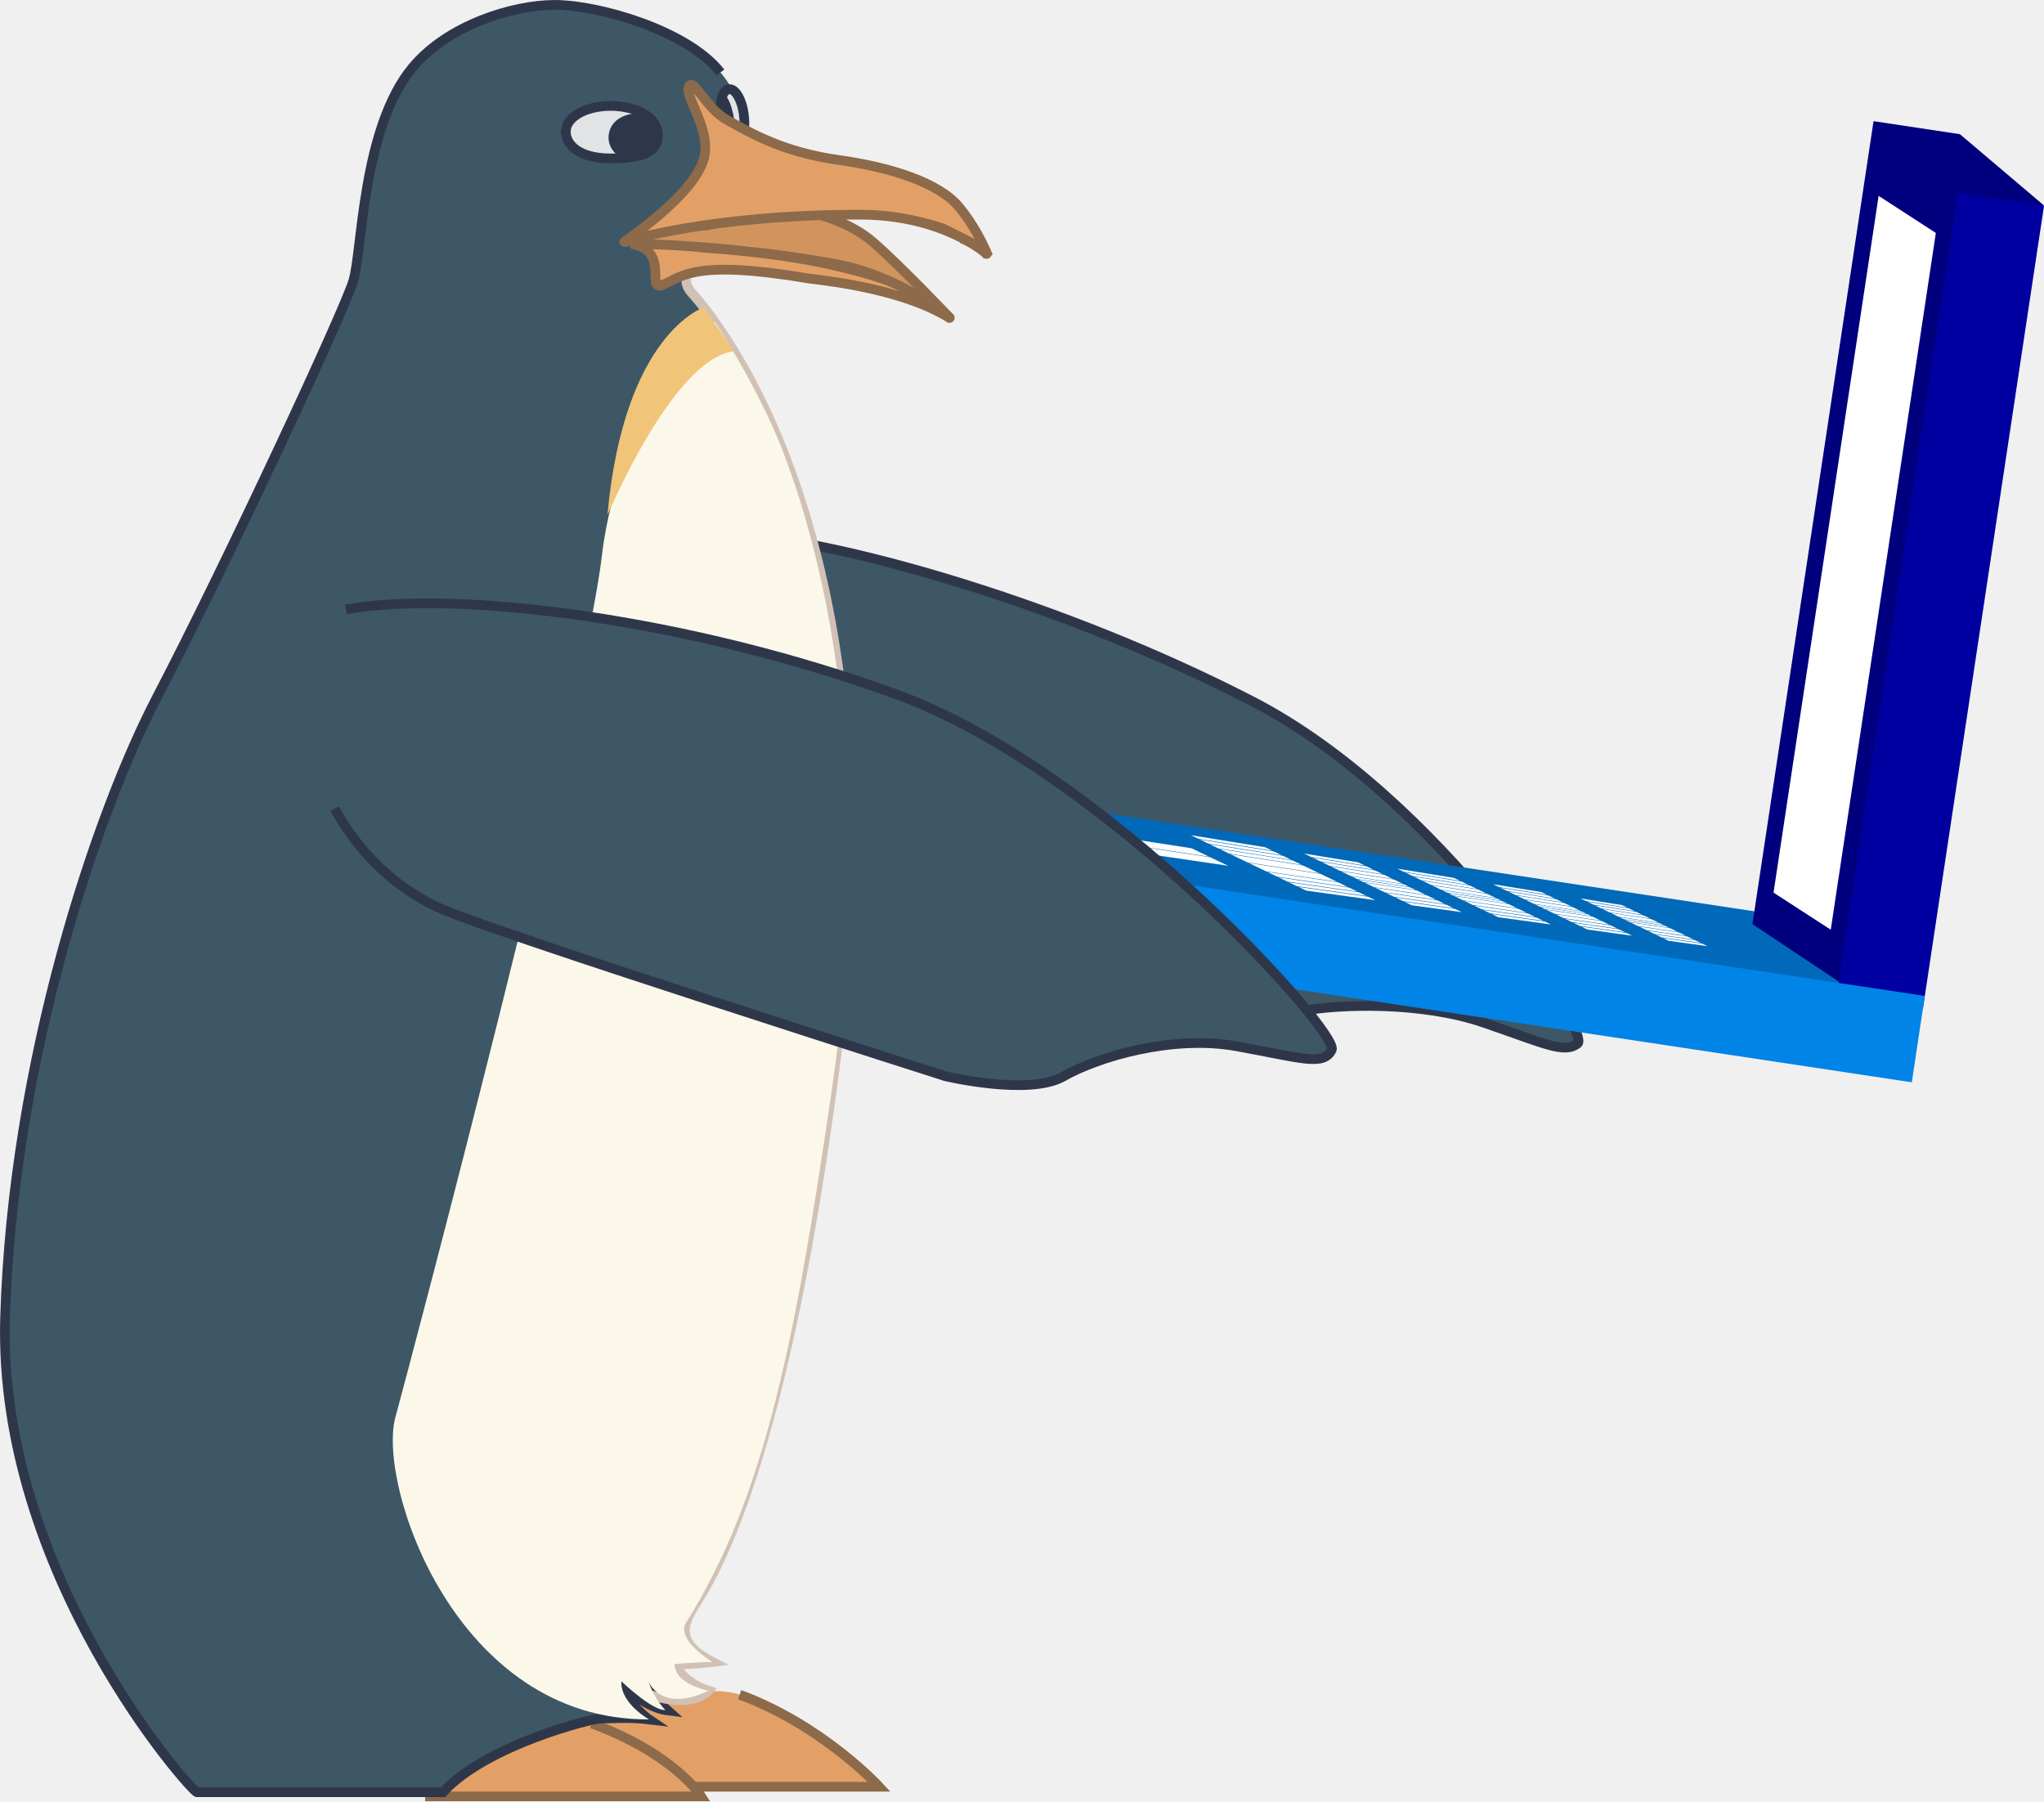
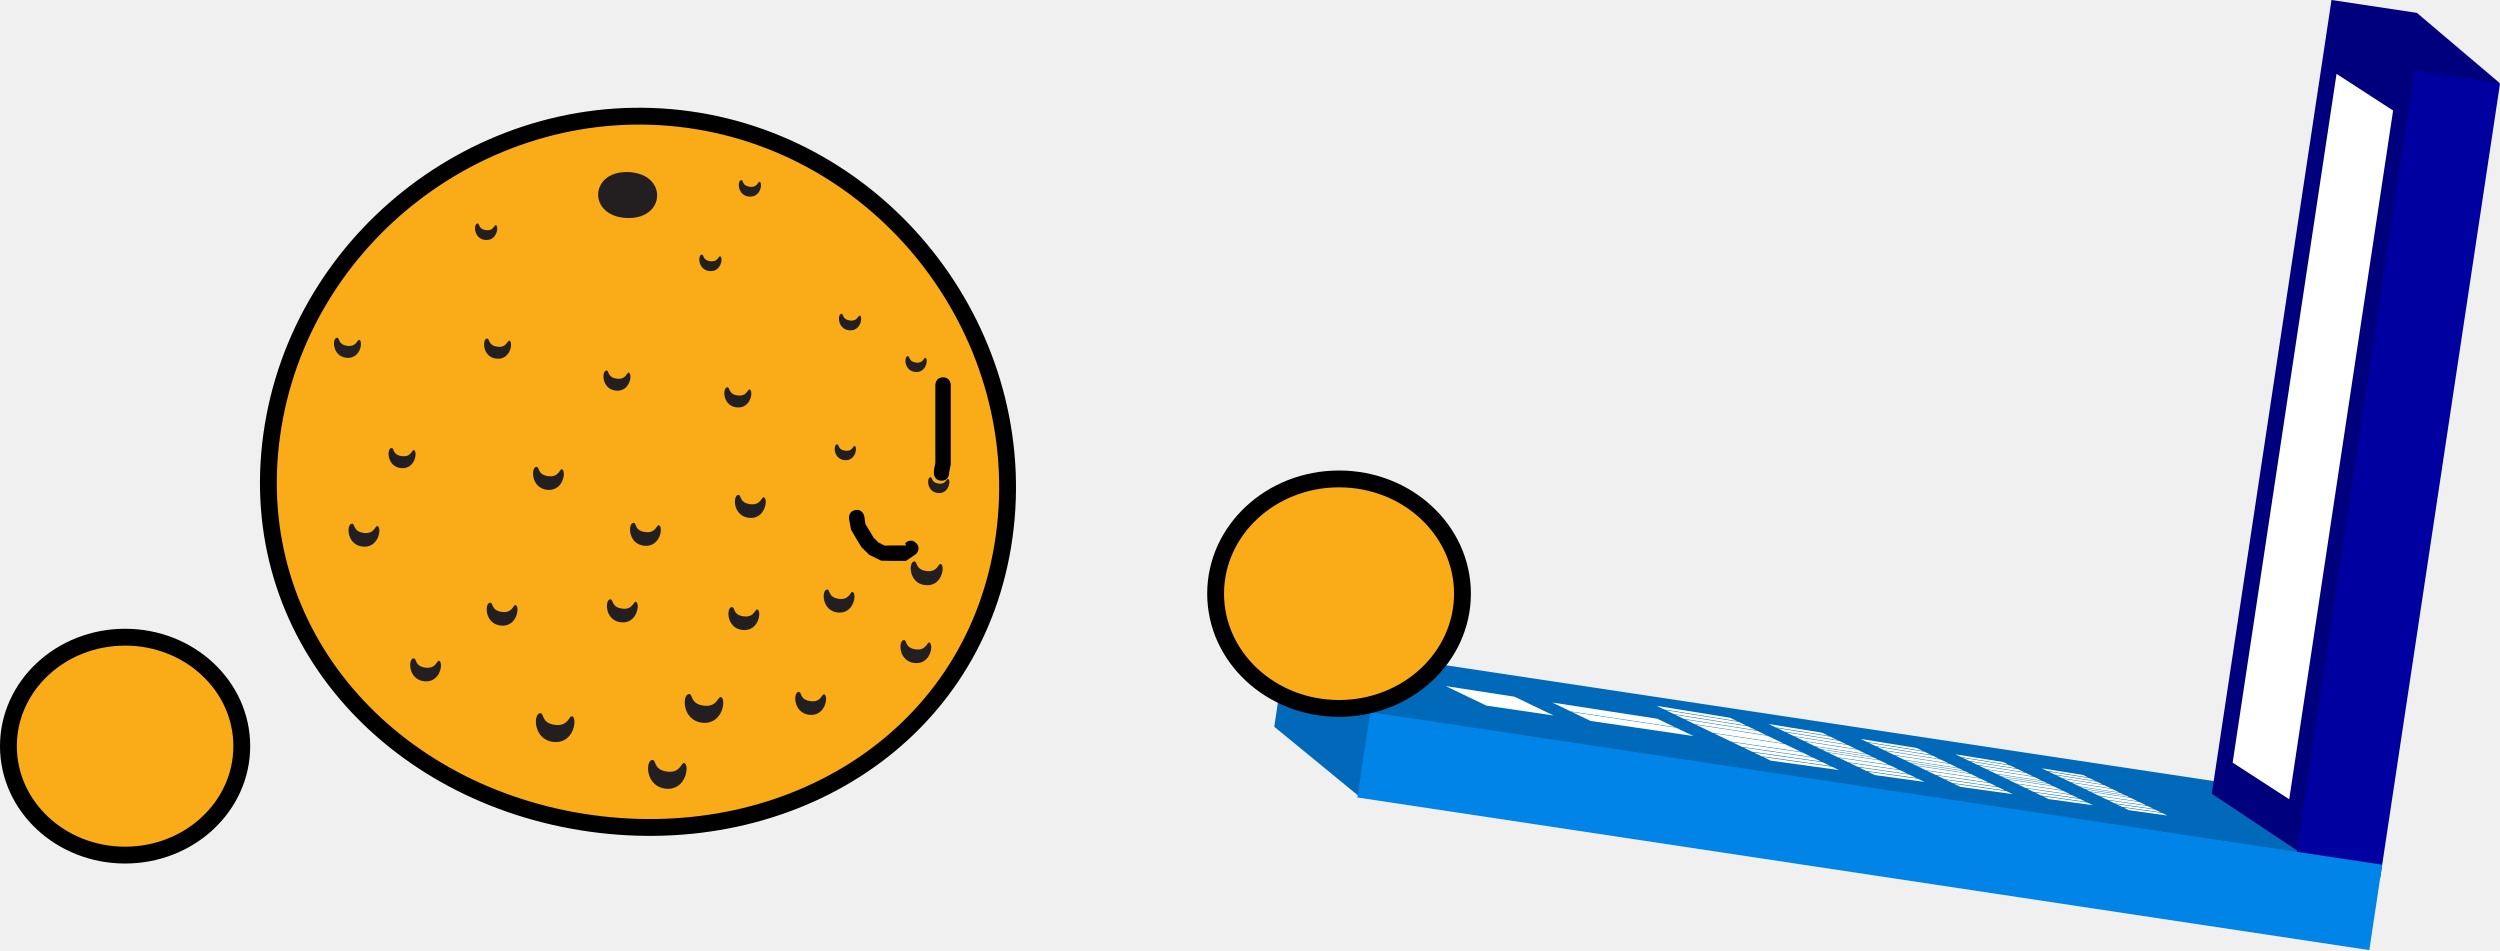
- <svg xmlns="http://www.w3.org/2000/svg" viewBox="0,0,105.299,92.792" height="92.792" width="105.299" version="1.1">
-   <g transform="translate(-218.0574,-133.6041)">
-     <g style="mix-blend-mode: normal" stroke-dashoffset="0" stroke-dasharray="" stroke-miterlimit="10" stroke-linejoin="miter" data-paper-data="{&quot;isPaintingLayer&quot;:true}">
-       <g stroke-linecap="butt" stroke-width="0.5" data-paper-data="{&quot;index&quot;:null}">
-         <path stroke="none" fill-rule="nonzero" fill="#e3a066" d="M243.263,225.58c3.93,-6.624 9.541,-4.651 9.541,-4.651c5.87,1.571 9.56,4.651 9.56,4.651h-19.1" />
-         <path stroke="#8d6a4a" fill-rule="evenodd" fill="none" d="M252.462,220.836c5.87,1.571 9.901,4.744 9.901,4.744h-19.459" />
-       </g>
-       <g stroke-linecap="butt" stroke-width="0.5" data-paper-data="{&quot;index&quot;:null}">
-         <path stroke="none" fill-rule="nonzero" fill="#e3a066" d="M249.389,225.651c2.938,-6.624 7.02,-4.651 7.02,-4.651c4.276,1.571 6.943,4.651 6.943,4.651h-13.962" />
-         <path stroke="#8d6a4a" fill-rule="evenodd" fill="none" d="M256.16,220.906c4.276,1.571 7.191,4.744 7.191,4.744h-14.225" />
-       </g>
-       <g stroke-linecap="butt" stroke-width="0.5" data-paper-data="{&quot;index&quot;:null}">
-         <path stroke="none" fill-rule="nonzero" fill="#3e5766" d="M255.47,161.066c6.041,0.358 17.602,3.76 27.118,8.674c9.516,4.913 17.442,17.074 16.748,17.619c-0.694,0.545 -1.694,0.006 -4.851,-1.074c-3.157,-1.081 -7.374,-0.977 -9.448,-0.584c-2.074,0.393 -6.068,-1.178 -6.068,-1.178c0,0 -20.656,-9.703 -23.289,-11.234c-3.392,-1.971 -3.97,-4.863 -3.97,-4.863" />
-         <path stroke="#2e374a" fill-rule="evenodd" fill="none" d="M255.47,161.066c6.041,0.358 17.602,3.76 27.118,8.674c9.516,4.913 17.442,17.074 16.748,17.619c-0.694,0.545 -1.694,0.006 -4.851,-1.074c-3.157,-1.081 -7.374,-0.977 -9.448,-0.584c-2.074,0.393 -6.068,-1.178 -6.068,-1.178c0,0 -20.656,-9.703 -23.289,-11.234c-3.392,-1.971 -3.97,-4.863 -3.97,-4.863" />
-       </g>
-       <g stroke-linecap="butt" stroke-width="0.5" data-paper-data="{&quot;index&quot;:null}">
-         <path stroke="none" fill-rule="nonzero" fill="#e3a066" d="M240.223,226.146c3.221,-3.164 8.319,-3.754 8.319,-3.754c4.276,1.571 5.643,3.754 5.643,3.754h-13.962" />
-         <path stroke="#8d6a4a" fill-rule="evenodd" fill="none" d="M248.541,222.392c4.276,1.571 5.643,3.754 5.643,3.754h-14.225" />
-       </g>
-       <path stroke-linecap="butt" stroke-width="0.5" stroke="none" fill-rule="nonzero" fill="#3e5766" data-paper-data="{&quot;index&quot;:null}" d="M255.171,137.335c0.22,0.259 0.405,0.521 0.559,0.786c0.066,0.298 0.196,0.57 0.376,0.802c1.231,3.416 -1.973,6.892 -1.973,6.892c0,0 -1.572,2.816 0.187,3.625c-0.725,13.473 -2.933,41.428 -2.959,41.898c-0.038,0.675 -0.057,28.183 0.06,28.711c0.195,0.874 1.02,1.667 1.02,1.667c-1.354,-0.169 -2.371,-1.498 -2.371,-1.498c0.27,1.181 1.423,1.962 1.423,1.962c-1.021,-0.124 -2.054,-0.046 -2.516,-0.043c-0.42,0.002 -5.865,1.35 -8.099,3.797h-12.672c-0.252,0 -10.285,-11.222 -9.884,-24.47c0.401,-13.248 4.733,-26.011 7.818,-31.929c3.582,-6.873 9.657,-19.915 10.121,-21.465c0.464,-1.55 0.451,-7.855 3.049,-10.988c1.805,-2.177 5.158,-3.227 7.341,-3.227c2.182,0 6.719,1.354 8.523,3.481z" />
-       <path stroke-linecap="butt" stroke-width="NaN" stroke="none" fill-rule="nonzero" fill="#d2945d" d="M251.693,146.315c0,0 -0.456,-0.667 0.03,-1.085c0.641,-0.551 3.48,-1.933 3.48,-1.933c0,0 2.352,0.416 3.568,0.809c1.204,0.39 3.691,1.54 3.691,1.54l3.959,3.849c0,0 -3.39,-1.445 -5.988,-2.006c-2.264,-0.489 -8.739,-1.174 -8.739,-1.174z" />
-       <path stroke-linecap="butt" stroke-width="0.5" stroke="#2e374a" fill-rule="evenodd" fill="none" data-paper-data="{&quot;index&quot;:null}" d="M251.421,220.049c0.139,0.888 1.019,1.667 1.019,1.667c-1.354,-0.169 -2.371,-1.498 -2.371,-1.498c0.27,1.181 1.423,1.962 1.423,1.962c-1.021,-0.124 -2.054,-0.046 -2.515,-0.043c-0.42,0.002 -5.866,1.35 -8.1,3.797h-12.672c-0.252,0 -10.286,-11.222 -9.885,-24.47c0.402,-13.248 4.733,-26.011 7.818,-31.929c3.583,-6.873 9.657,-19.915 10.121,-21.465c0.464,-1.55 0.451,-7.855 3.049,-10.988c1.805,-2.177 5.159,-3.227 7.341,-3.227c2.182,0 6.8,1.287 8.524,3.481" />
-       <g stroke-linecap="butt" stroke-width="0.5" data-paper-data="{&quot;index&quot;:null}">
-         <path stroke="#d1c1b5" fill-rule="evenodd" fill="none" d="M253.614,147.038c0,0 -0.508,0.993 0.037,1.603c0.678,0.759 11.03,12.037 7.441,39.743c-2.941,22.698 -6.962,27.307 -7.438,28.24c-0.317,0.621 -0.861,1.588 1.107,2.6c0,0 -1.258,0.156 -1.959,0.103c0,0 0.422,0.951 1.751,1.374c0,0 -0.722,0.914 -2.95,0.239" />
-         <g stroke="none" fill-rule="nonzero">
-           <path fill="#fbf8ea" d="M254.864,150.172c0,0 1.951,2.863 3.367,6.275c3.091,7.805 4.712,19.386 2.687,33.247c-1.868,12.784 -3.416,20.988 -7.513,27.495c-0.562,0.892 1.357,2.037 1.357,2.037c-0.839,0 -1.959,0.103 -1.959,0.103c0.025,1.055 1.751,1.374 1.751,1.374c-2.479,1.182 -3.099,-0.494 -3.099,-0.494c0.344,0.981 0.878,1.489 0.878,1.489c-0.674,0.042 -2.264,-1.48 -2.264,-1.48c-0.063,1.139 1.423,1.962 1.423,1.962c-9.98,0.065 -14.013,-12.109 -13.065,-15.568c0.948,-3.459 9.776,-36.959 10.638,-44.384c0.861,-7.426 5.801,-12.056 5.801,-12.056" />
-           <path fill="#f0c579" d="M249.351,160.124c0.857,-9.372 4.968,-10.684 4.968,-10.684l1.547,2.259c-3.2,0.412 -6.526,8.538 -6.515,8.425" />
+ <svg xmlns="http://www.w3.org/2000/svg" version="1.1" width="324.216" height="123.216" viewBox="0,0,324.216,123.216">
+   <g transform="translate(-81.84458,-162.4247)">
+     <g stroke-miterlimit="10">
+       <g stroke="none">
+         <path d="M247.098,256.671l1.67,-11.073l139.355,21.018l-1.67,11.073l-128.457,-12.076z" fill="#0069b9" stroke-width="0" />
+         <path d="M368.683,265.362l15.526,-102.938l11.073,1.67l10.71,9.081l-23.129,101.623z" fill="#00007e" stroke-width="0" />
+         <path d="M379.462,274.538l15.526,-102.938l11.073,1.67l-15.526,102.938z" fill="#0000a1" stroke-width="0" />
+         <path d="M257.877,265.847l1.67,-11.073l131.235,19.794l-1.67,11.073z" fill="#0084e7" stroke-width="0" />
+         <path d="M371.389,261.325l13.472,-89.322l7.336,4.756l-13.472,89.322z" fill="#ffffff" stroke-width="0" />
+         <g fill="#ffffff" stroke-width="1">
+           <path d="M341.38,263.105l-0.577,-0.277l5.992,0.912l0.552,0.265z" />
+           <path d="M338.462,261.703l6.075,0.952l0.939,0.451l-6.032,-0.931z" />
+           <path d="M361.139,267.33l-5.042,-0.718l-0.829,-0.398l5.075,0.734z" />
+           <path d="M343.311,264.033l-1.066,-0.512l5.942,0.888l1.023,0.492z" />
+           <path d="M342.103,263.452l-0.584,-0.281l5.966,0.899l0.559,0.269z" />
+           <path d="M322.561,259.568l-6.755,-1.043l-1.147,-0.551l6.803,1.065z" />
+           <path d="M345.555,265.111l-0.898,-0.431l5.857,0.847l0.86,0.413z" />
+           <path d="M344.491,264.6l-1.03,-0.495l5.899,0.867l0.988,0.475z" />
+           <path d="M339.593,262.246l6.032,0.931l1.028,0.494l-5.992,-0.912z" />
+           <path d="M324.682,260.588l-6.682,-1.007l-0.676,-0.325l6.71,1.021z" />
+           <path d="M353.997,265.603l-0.989,-0.475l5.148,0.769l0.951,0.457z" />
+           <path d="M318.82,259.974l-0.679,-0.327l6.681,1.007l0.652,0.313z" />
+           <path d="M352.867,265.06l-0.54,-0.259l5.169,0.779l0.518,0.249z" />
+           <path d="M354.73,264.25l0.869,0.417l-5.227,-0.807l-0.905,-0.435z" />
+           <path d="M337.232,261.112l-0.829,-0.399l6.148,0.987l0.793,0.381z" />
+           <path d="M355.101,266.134l-0.954,-0.458l5.111,0.751l0.918,0.441z" />
+           <path d="M317.183,259.188l-1.228,-0.59l6.755,1.043l1.183,0.568z" />
+           <path d="M353.782,263.795l0.783,0.377l-5.263,-0.824l-0.816,-0.392z" />
+           <path d="M331.588,262.31l-1.151,-0.553l6.986,1.044l1.1,0.529z" />
+           <path d="M332.852,262.917l-1.113,-0.535l6.935,1.019l1.064,0.511z" />
+           <path d="M361.323,267.419l0.717,0.345l-5.011,-0.703l-0.748,-0.359z" />
+           <path d="M333.991,263.464l-0.973,-0.468l6.886,0.996l0.928,0.446z" />
+           <path d="M320.127,258.399l-6.844,-1.086l-0.97,-0.466l6.885,1.105z" />
+           <path d="M348.304,262.868l-0.764,-0.367l5.327,0.855l0.733,0.352z" />
+           <path d="M325.087,259.185l-0.901,-0.433l7.228,1.16l0.858,0.413z" />
+           <path d="M351.559,266.029l0.777,0.373l-5.784,-0.812l-0.812,-0.39z" />
+           <path d="M337.415,261.199l6.112,0.969l0.846,0.407l-6.075,-0.951z" />
+           <path d="M321.297,258.961l-6.803,-1.065l-1.029,-0.495l6.844,1.086z" />
+           <path d="M330.296,261.689l-0.632,-0.304l7.014,1.057l0.603,0.29z" />
+           <path d="M325.269,259.273l7.186,1.14l0.914,0.439l-7.142,-1.119z" />
+           <path d="M329.524,261.318l-0.627,-0.301l7.044,1.072l0.597,0.287z" />
+           <path d="M327.456,260.324l-1.066,-0.512l7.142,1.118l1.016,0.488z" />
+           <path d="M327.606,260.396l7.092,1.095l1.102,0.529l-7.044,-1.072z" />
+           <path d="M352.188,264.734l-0.531,-0.255l5.191,0.79l0.509,0.245z" />
+           <path d="M312.11,256.75l-0.895,-0.43l6.921,1.122l0.859,0.413z" />
+           <path d="M310.916,257.771l-9.283,-1.433l-1.247,-0.599l9.348,1.464z" />
+           <path d="M342.063,265.03l0.793,0.381l-6.761,-0.935l-0.832,-0.4z" />
+           <path d="M326.8,261.606l-6.606,-0.971l-1.233,-0.593l6.654,0.994z" />
+           <path d="M319.404,261.85l0.923,0.443l-8.85,-1.225l-0.974,-0.468z" />
+           <path d="M303.983,257.467l-2.142,-1.029l-0.059,-0.028l9.283,1.433l2.099,1.009z" />
+           <path d="M323.984,258.655l-0.832,-0.4l7.266,1.178l0.794,0.382z" />
+           <path d="M330.569,263.417l0.859,0.413l-6.44,-0.891l-0.896,-0.43z" />
+           <path d="M347.338,262.403l-0.709,-0.341l5.355,0.868l0.681,0.327z" />
+           <path d="M306.334,258.598l-2.212,-1.063l9.181,1.384l2.108,1.013z" />
+           <path d="M336.201,260.616l-0.768,-0.369l6.181,1.002l0.735,0.353z" />
+           <path d="M310.298,260.503l-1.035,-0.497l8.955,1.275l0.98,0.471z" />
+           <path d="M352.54,266.5l0.733,0.352l-5.75,-0.796l-0.766,-0.368z" />
+           <path d="M357.234,267.159l5.011,0.703l0.677,0.325l-4.982,-0.689z" />
+           <path d="M328.098,262.23l-6.559,-0.948l-1.194,-0.574l6.606,0.971z" />
+           <path d="M329.453,262.88l0.912,0.438l-6.477,-0.909l-0.952,-0.457z" />
+           <path d="M309.57,257.124l-9.348,-1.464l-1.117,-0.537l9.406,1.492z" />
+           <path d="M318.034,261.192l-8.955,-1.275l-1.135,-0.545l9.014,1.303z" />
+           <path d="M341.017,264.527l0.841,0.404l-6.8,-0.954l-0.883,-0.424z" />
+           <path d="M350.521,263.933l5.227,0.807l0.059,0.028l0.9,0.433l-5.191,-0.79z" />
+           <path d="M316.791,260.595l-9.014,-1.303l-1.293,-0.621l9.078,1.334z" />
+           <path d="M329.268,262.792l-6.517,-0.928l-1.046,-0.503l6.559,0.948z" />
+           <path d="M307.126,255.95l-9.461,-1.518l-0.971,-0.467l9.511,1.542z" />
+           <path d="M308.328,256.527l-9.406,-1.492l-1.055,-0.507l9.461,1.518z" />
+           <path d="M285.554,254.69l-2.405,-1.156l13.627,2.103c0.02,0.01 0.039,0.019 0.059,0.028c0.828,0.398 1.562,0.751 2.202,1.057z" />
+           <path d="M283.326,255.216l-8.716,-1.281l-5.221,-2.506l-0.059,-0.028l8.924,1.377z" />
+           <path d="M301.477,257.884l-13.364,-1.964l-2.419,-1.163l13.483,2.032c1.062,0.509 1.838,0.878 2.3,1.094z" />
        </g>
      </g>
-       <g stroke-linecap="butt" data-paper-data="{&quot;index&quot;:null}">
-         <path stroke-width="1" stroke="none" fill-rule="nonzero" fill="#e2e3e4" d="M256.323,139.192c0.121,0.576 0.151,1.506 -0.311,1.624c-0.541,0.139 -0.693,-0.525 -0.779,-0.99c-0.071,-0.384 -0.171,-1.372 0.275,-1.647c0.345,-0.153 0.68,0.372 0.815,1.013" />
-         <path stroke-width="1" stroke="none" fill-rule="nonzero" fill="#2e374a" d="M255.914,140.821c-0.019,0.069 -0.218,0.014 -0.218,0.014c0,0 -0.272,-0.209 -0.426,-0.798c-0.153,-0.588 -0.072,-1.18 -0.072,-1.18c0,0 0.015,-0.307 0.093,-0.359c0.078,-0.053 0.335,0.083 0.529,0.948c0.195,0.867 0.092,1.376 0.092,1.376" />
-         <path stroke-width="0.5" stroke="#2e374a" fill-rule="evenodd" fill="none" d="M256.019,140.858c-0.541,0.139 -0.693,-0.525 -0.779,-0.99c-0.071,-0.384 -0.171,-1.372 0.275,-1.647c0.345,-0.153 0.68,0.372 0.815,1.013c0.121,0.576 0.151,1.506 -0.311,1.624z" />
+       <path d="M158.504,269.205v0c-25.89,-3.592 -45.012,-24.478 -41.42,-50.365c3.592,-25.89 28.195,-44.498 54.082,-40.907c25.888,3.591 44.498,28.199 40.904,54.086c-3.591,25.884 -27.675,40.778 -53.566,37.186z" fill="#faac18" stroke="#000000" stroke-width="2.183" />
+       <g fill="#231f20" stroke="none" stroke-width="0.728">
+         <path d="M138.777,248.116c0.598,0.131 0.237,2.895 -1.914,2.663c-2.135,-0.23 -2.12,-3.017 -1.35,-2.977c0.382,0.018 0.079,1.008 1.483,1.202c1.404,0.195 1.483,-0.955 1.781,-0.889z" />
+         <path d="M156.022,255.313c0.748,0.162 0.301,3.618 -2.399,3.33c-2.669,-0.283 -2.65,-3.774 -1.687,-3.723c0.48,0.022 0.098,1.261 1.853,1.504c1.755,0.244 1.854,-1.194 2.232,-1.111z" />
+         <path d="M175.319,252.822c0.75,0.159 0.301,3.612 -2.397,3.33c-2.669,-0.283 -2.65,-3.772 -1.687,-3.723c0.482,0.02 0.098,1.261 1.853,1.504c1.755,0.243 1.853,-1.192 2.23,-1.112z" />
+         <path d="M170.565,261.374c0.747,0.162 0.299,3.617 -2.395,3.331c-2.673,-0.284 -2.652,-3.774 -1.691,-3.724c0.48,0.022 0.104,1.262 1.855,1.504c1.751,0.243 1.854,-1.194 2.23,-1.112z" />
+         <path d="M164.294,240.463c0.596,0.129 0.24,2.892 -1.919,2.667c-2.131,-0.231 -2.12,-3.021 -1.349,-2.981c0.382,0.019 0.079,1.008 1.483,1.202c1.404,0.195 1.483,-0.955 1.785,-0.888z" />
+         <path d="M130.786,230.646c0.597,0.127 0.24,2.892 -1.918,2.665c-2.131,-0.229 -2.12,-3.019 -1.35,-2.977c0.382,0.014 0.079,1.005 1.483,1.2c1.404,0.195 1.483,-0.953 1.785,-0.888z" />
+         <path d="M148.7,240.891c0.599,0.124 0.24,2.89 -1.914,2.664c-2.136,-0.228 -2.12,-3.017 -1.35,-2.977c0.382,0.017 0.079,1.008 1.483,1.202c1.404,0.195 1.483,-0.956 1.781,-0.889z" />
+         <path d="M135.514,220.8c0.522,0.115 0.208,2.533 -1.68,2.33c-1.87,-0.203 -1.859,-2.641 -1.185,-2.606c0.333,0.02 0.071,0.883 1.297,1.053c1.23,0.171 1.298,-0.835 1.567,-0.777z" />
+         <path d="M154.712,223.286c0.597,0.125 0.24,2.892 -1.918,2.663c-2.129,-0.227 -2.12,-3.017 -1.35,-2.977c0.382,0.017 0.079,1.008 1.483,1.202c1.404,0.195 1.483,-0.955 1.785,-0.888z" />
+         <path d="M147.895,206.611c0.526,0.111 0.211,2.532 -1.677,2.326c-1.868,-0.201 -1.855,-2.641 -1.181,-2.606c0.335,0.02 0.069,0.883 1.297,1.053c1.228,0.17 1.298,-0.831 1.561,-0.774z" />
+         <path d="M192.401,239.193c0.599,0.128 0.24,2.892 -1.914,2.666c-2.133,-0.227 -2.118,-3.019 -1.347,-2.979c0.38,0.016 0.076,1.007 1.481,1.202c1.404,0.195 1.482,-0.953 1.781,-0.889z" />
+         <path d="M193.339,203.348c0.432,0.092 0.172,2.082 -1.381,1.915c-1.538,-0.161 -1.52,-2.17 -0.97,-2.142c0.275,0.014 0.055,0.725 1.067,0.865c1.012,0.14 1.073,-0.684 1.285,-0.638z" />
+         <path d="M203.827,235.555c0.622,0.133 0.249,2.996 -1.991,2.756c-2.207,-0.235 -2.188,-3.125 -1.394,-3.08c0.399,0.023 0.084,1.042 1.538,1.244c1.454,0.202 1.536,-0.985 1.848,-0.92z" />
+         <path d="M202.357,245.744c0.599,0.13 0.24,2.892 -1.914,2.668c-2.133,-0.231 -2.118,-3.021 -1.347,-2.981c0.38,0.018 0.077,1.007 1.481,1.202c1.404,0.195 1.483,-0.954 1.781,-0.889z" />
+         <path d="M146.146,191.63c0.432,0.09 0.174,2.08 -1.381,1.913c-1.54,-0.161 -1.524,-2.17 -0.971,-2.14c0.273,0.013 0.051,0.725 1.067,0.865c1.011,0.14 1.067,-0.685 1.285,-0.638z" />
+         <path d="M204.785,224.524c0.414,0.09 0.164,1.998 -1.314,1.839c-1.477,-0.154 -1.468,-2.08 -0.936,-2.052c0.259,0.012 0.055,0.695 1.023,0.829c0.966,0.134 1.024,-0.66 1.228,-0.616z" />
+         <path d="M175.229,195.665c0.432,0.09 0.174,2.08 -1.381,1.913c-1.54,-0.161 -1.524,-2.17 -0.971,-2.14c0.273,0.013 0.051,0.725 1.067,0.865c1.011,0.14 1.067,-0.685 1.285,-0.638z" />
+         <path d="M180.351,186.007c0.43,0.092 0.172,2.08 -1.385,1.912c-1.538,-0.161 -1.52,-2.17 -0.971,-2.14c0.277,0.014 0.055,0.723 1.067,0.864c1.015,0.141 1.071,-0.682 1.289,-0.636z" />
+         <path d="M188.72,252.463c0.596,0.129 0.24,2.89 -1.918,2.663c-2.133,-0.229 -2.12,-3.019 -1.348,-2.975c0.38,0.014 0.077,1.005 1.481,1.2c1.404,0.195 1.483,-0.959 1.785,-0.888z" />
+         <path d="M128.432,206.496c0.524,0.113 0.213,2.532 -1.677,2.329c-1.868,-0.201 -1.855,-2.643 -1.181,-2.606c0.335,0.018 0.07,0.883 1.297,1.053c1.228,0.17 1.298,-0.833 1.561,-0.776z" />
+         <path d="M179.058,212.93c0.522,0.111 0.209,2.529 -1.679,2.328c-1.872,-0.201 -1.859,-2.643 -1.185,-2.606c0.333,0.018 0.074,0.883 1.297,1.053c1.228,0.17 1.298,-0.833 1.567,-0.775z" />
+         <path d="M201.849,208.826c0.412,0.087 0.166,1.996 -1.316,1.839c-1.48,-0.157 -1.47,-2.082 -0.936,-2.054c0.261,0.012 0.053,0.697 1.021,0.831c0.97,0.135 1.024,-0.661 1.232,-0.615z" />
+         <path d="M180.052,241.465c0.597,0.125 0.237,2.891 -1.918,2.663c-2.134,-0.227 -2.12,-3.017 -1.348,-2.977c0.379,0.018 0.077,1.007 1.481,1.202c1.404,0.195 1.483,-0.957 1.785,-0.888z" />
+         <path d="M180.893,226.918c0.597,0.125 0.24,2.892 -1.918,2.663c-2.133,-0.227 -2.118,-3.017 -1.35,-2.977c0.382,0.017 0.079,1.008 1.483,1.202c1.406,0.195 1.483,-0.955 1.785,-0.888z" />
+         <path d="M192.672,220.26c0.416,0.088 0.166,1.994 -1.314,1.839c-1.477,-0.154 -1.468,-2.082 -0.936,-2.054c0.259,0.012 0.055,0.695 1.023,0.829c0.97,0.135 1.023,-0.659 1.227,-0.614z" />
+         <path d="M167.29,230.537c0.598,0.131 0.242,2.892 -1.914,2.663c-2.136,-0.225 -2.124,-3.018 -1.35,-2.975c0.378,0.016 0.075,1.005 1.479,1.2c1.404,0.195 1.483,-0.957 1.785,-0.888z" />
+         <path d="M163.378,210.754c0.522,0.111 0.211,2.53 -1.677,2.328c-1.872,-0.201 -1.855,-2.642 -1.181,-2.606c0.335,0.018 0.069,0.883 1.297,1.053c1.228,0.17 1.298,-0.833 1.561,-0.776z" />
      </g>
-       <path stroke-linecap="butt" stroke-width="1" stroke="none" fill-rule="nonzero" fill="#e2e3e4" d="M247.217,140.215c0.102,-0.66 1.077,-1.257 2.544,-1.194c1.947,0.157 2.215,1.147 2.194,1.539c-0.026,0.476 -0.181,1.163 -2.415,1.163c-1.909,0 -2.414,-0.915 -2.322,-1.508" />
-       <path stroke-linecap="butt" stroke-width="1" stroke="none" fill-rule="nonzero" fill="#2e374a" d="M250.001,141.702c0,0 -0.75,-0.436 -0.566,-1.266c0.185,-0.827 1.108,-1.01 1.453,-0.98c0.344,0.029 0.612,0.303 0.612,0.303c0,0 0.722,0.517 0.515,1.084c-0.207,0.568 -1.143,0.82 -1.143,0.82c0,0 -0.75,0.096 -0.871,0.038" />
-       <path stroke-linecap="butt" stroke-width="0.5" stroke="#2e374a" fill-rule="evenodd" fill="none" d="M247.215,140.258c0.102,-0.66 1.077,-1.257 2.544,-1.194c1.947,0.157 2.215,1.147 2.194,1.539c-0.026,0.476 -0.181,1.163 -2.415,1.163c-1.909,0 -2.414,-0.915 -2.322,-1.508z" />
-       <path stroke-linecap="round" stroke-width="0.5" stroke="#8d6a4a" fill-rule="nonzero" fill="none" data-paper-data="{&quot;index&quot;:null}" d="M258.337,144.287c0,0 2.898,0.24 4.676,1.772c1.4,1.206 3.973,3.919 3.973,3.919" />
-       <g stroke-linecap="butt" stroke-width="0.5" data-paper-data="{&quot;index&quot;:null}">
-         <path stroke="none" fill-rule="nonzero" fill="#e3a066" d="M252.215,148.272c-0.945,0.406 0.419,-1.766 -1.642,-2.111c1.459,0.037 2.904,0.128 4.348,0.135c0.15,0.001 0.343,-0.017 0.554,-0.041c0.086,0.005 0.172,0.003 0.256,-0.005c0.36,0.003 0.729,-0.023 1.107,0.055c0.305,0.063 3.169,0.601 4.057,0.86c1.835,0.536 4.098,1.06 5.647,2.417c0.164,0.143 0.336,0.292 0.506,0.449c-1.18,-0.753 -3.346,-1.624 -7.282,-2.073c-5.925,-1.008 -6.56,-0.113 -7.552,0.314z" />
-         <path stroke="none" fill-rule="nonzero" fill="#8d6a4a" d="M252.967,146.292c0.155,-0.007 0.332,-0.015 0.528,-0.025c0.476,0.015 0.951,0.027 1.426,0.029c0.05,0 0.106,-0.002 0.165,-0.005c1.278,0.1 2.868,0.271 4.495,0.563c0.541,0.116 1.029,0.227 1.314,0.311c1.835,0.536 4.098,1.06 5.647,2.417c0.087,0.077 0.177,0.155 0.268,0.235c-0.27,-0.162 -0.575,-0.332 -0.9,-0.538c-0.343,-0.194 -0.723,-0.384 -1.134,-0.567c-0.414,-0.175 -0.854,-0.349 -1.317,-0.505c-0.927,-0.313 -1.936,-0.575 -2.955,-0.789c-2.038,-0.429 -4.111,-0.652 -5.665,-0.767c-0.39,-0.011 -0.745,-0.061 -1.06,-0.111c-0.315,-0.041 -0.591,-0.075 -0.817,-0.104c-0.227,-0.027 -0.406,-0.048 -0.528,-0.062c-0.12,-0.014 -0.187,-0.015 -0.187,-0.015z" />
-         <path stroke="#8d6a4a" fill-rule="evenodd" fill="none" d="M261.032,147.19c3.508,0.635 6.016,2.841 6.016,2.841c-1.18,-0.753 -3.346,-1.624 -7.282,-2.073c-5.925,-1.008 -6.56,-0.113 -7.552,0.314c-0.945,0.406 0.419,-1.766 -1.642,-2.111c0,0 4.954,0.032 10.459,1.029z" />
-       </g>
-       <g stroke-width="0.5" data-paper-data="{&quot;index&quot;:null}">
-         <path stroke-linecap="butt" stroke="none" fill-rule="nonzero" fill="#e3a066" d="M252.644,144.126c0.646,-0.699 1.717,-2.544 1.717,-2.544c0.25,-1.517 -1.168,-3.162 -0.77,-3.579c0.265,-0.278 0.819,1.166 1.944,1.794c1.204,0.672 2.892,1.651 5.696,2.043c2.804,0.392 5.211,1.201 6.219,2.412c1.008,1.211 1.512,2.557 1.512,2.557c0,0 -0.276,-0.497 -1.366,-0.923c-0.456,-0.3 -1.042,-0.498 -1.667,-0.63c-0.65,-0.323 -1.69,-0.354 -2.261,-0.451c-2.174,-0.368 -4.421,-0.017 -6.632,0.046c-0.134,0.004 -0.268,0.029 -0.402,0.064c-0.227,0.005 -0.449,0.09 -0.666,0.191c-0.109,0.025 -0.218,0.042 -0.326,0.043l-0.008,-0.006c-0.082,0.022 -0.182,0.052 -0.294,0.09c-0.275,0.015 -0.536,0.096 -0.771,0.23c-1.394,0.052 -2.339,0.18 -3.581,0.567c-0.209,-0.028 -0.463,-0.02 -0.771,0.035c0,0 1.702,-1.155 2.428,-1.941z" />
-         <path stroke-linecap="butt" stroke="none" fill-rule="nonzero" fill="#8d6a4a" d="M267.387,145.76c-0.42,-0.231 -0.924,-0.391 -1.457,-0.504c-0.65,-0.323 -1.69,-0.354 -2.261,-0.451c-2.174,-0.368 -4.421,-0.017 -6.632,0.046c-0.134,0.004 -0.268,0.029 -0.402,0.064c-0.227,0.005 -0.449,0.09 -0.666,0.191c-0.109,0.025 -0.218,0.042 -0.326,0.043l-0.008,-0.006c-0.082,0.022 -0.182,0.052 -0.294,0.09c-0.275,0.015 -0.536,0.096 -0.771,0.23c-0.661,0.025 -1.221,0.066 -1.76,0.145l0.111,-0.038c0.223,-0.066 0.495,-0.146 0.806,-0.238c0.156,-0.044 0.323,-0.09 0.498,-0.139c0.176,-0.046 0.364,-0.061 0.558,-0.1c1.557,-0.265 3.642,-0.552 5.736,-0.628c1.047,-0.039 2.094,-0.027 3.073,0.055c0.49,0.041 0.96,0.105 1.405,0.177c0.444,0.081 0.862,0.178 1.243,0.287c0.187,0.067 0.375,0.104 0.541,0.181c0.163,0.083 0.319,0.162 0.464,0.235c0.283,0.17 0.527,0.316 0.712,0.468c0.194,0.134 0.323,0.276 0.415,0.363c0.091,0.089 0.14,0.136 0.14,0.136c0,0 -0.056,-0.036 -0.161,-0.105c-0.104,-0.068 -0.253,-0.172 -0.459,-0.271c-0.141,-0.082 -0.312,-0.156 -0.505,-0.232z" />
-         <path stroke-linecap="butt" stroke="#8d6a4a" fill-rule="evenodd" fill="none" d="M250.987,146.031c-0.209,-0.028 -0.463,-0.02 -0.771,0.035c-0.088,0.016 3.818,-2.501 4.145,-4.484c0.25,-1.517 -1.168,-3.162 -0.77,-3.579c0.265,-0.278 0.819,1.166 1.944,1.794c1.204,0.672 2.892,1.651 5.696,2.043c2.804,0.392 5.211,1.201 6.219,2.412c1.008,1.211 1.512,2.557 1.512,2.557c0,0 -0.276,-0.497 -1.366,-0.923" />
-         <path stroke-linecap="round" stroke="#8d6a4a" fill-rule="nonzero" fill="none" d="M250.987,146.031c-0.209,-0.028 -0.463,-0.02 -0.771,0.035c0,0 4.385,-1.41 12.148,-1.403c4.276,0.004 6.526,2.023 6.526,2.023" />
-       </g>
-       <g stroke-linecap="butt" stroke="none" fill-rule="nonzero">
-         <path stroke-width="0" fill="#0069b9" d="M259.477,177.718l0.671,-4.45l56,8.446l-0.671,4.45l-51.62,-4.853z" />
-         <path stroke-width="0" fill="#00007e" d="M308.336,181.211l6.239,-41.365l4.45,0.671l4.304,3.649l-9.294,40.837z" />
-         <path stroke-width="0" fill="#0000a1" d="M312.668,184.898l6.239,-41.365l4.45,0.671l-6.239,41.365z" />
-         <path stroke-width="0" fill="#0084e7" d="M263.809,181.406l0.671,-4.45l52.737,7.954l-0.671,4.45z" />
-         <path stroke-width="0" fill="#ffffff" d="M309.423,179.588l5.414,-35.894l2.948,1.911l-5.414,35.894z" />
-         <g stroke-width="1" fill="#ffffff">
-           <path d="M297.364,180.304l-0.232,-0.111l2.408,0.366l0.222,0.107z" />
-           <path d="M296.192,179.74l2.441,0.382l0.378,0.181l-2.424,-0.374z" />
-           <path d="M305.304,182.002l-2.026,-0.288l-0.333,-0.16l2.039,0.295z" />
-           <path d="M298.14,180.676l-0.428,-0.206l2.388,0.357l0.411,0.198z" />
-           <path d="M297.655,180.443l-0.235,-0.113l2.398,0.361l0.225,0.108z" />
-           <path d="M289.802,178.883l-2.715,-0.419l-0.461,-0.222l2.734,0.428z" />
-           <path d="M299.042,181.11l-0.361,-0.173l2.354,0.34l0.345,0.166z" />
-           <path d="M298.614,180.904l-0.414,-0.199l2.371,0.348l0.397,0.191z" />
-           <path d="M296.646,179.959l2.424,0.374l0.413,0.199l-2.408,-0.366z" />
-           <path d="M290.654,179.292l-2.685,-0.405l-0.272,-0.131l2.696,0.41z" />
-           <path d="M302.435,181.308l-0.397,-0.191l2.069,0.309l0.382,0.184z" />
-           <path d="M288.298,179.046l-0.273,-0.131l2.685,0.405l0.262,0.126z" />
-           <path d="M301.981,181.09l-0.217,-0.104l2.077,0.313l0.208,0.1z" />
-           <path d="M302.729,180.764l0.349,0.168l-2.1,-0.324l-0.364,-0.175z" />
-           <path d="M295.698,179.503l-0.333,-0.16l2.471,0.397l0.319,0.153z" />
-           <path d="M302.878,181.521l-0.383,-0.184l2.054,0.302l0.369,0.177z" />
-           <path d="M287.641,178.73l-0.494,-0.237l2.715,0.419l0.475,0.228z" />
-           <path d="M302.348,180.581l0.315,0.151l-2.115,-0.331l-0.328,-0.158z" />
-           <path d="M293.429,179.984l-0.463,-0.222l2.807,0.419l0.442,0.213z" />
-           <path d="M293.937,180.228l-0.447,-0.215l2.787,0.41l0.428,0.205z" />
-           <path d="M305.378,182.037l0.288,0.139l-2.014,-0.283l-0.301,-0.144z" />
-           <path d="M294.395,180.448l-0.391,-0.188l2.767,0.4l0.373,0.179z" />
-           <path d="M288.824,178.412l-2.75,-0.436l-0.39,-0.187l2.767,0.444z" />
-           <path d="M300.147,180.208l-0.307,-0.148l2.141,0.344l0.294,0.141z" />
-           <path d="M290.817,178.729l-0.362,-0.174l2.905,0.466l0.345,0.166z" />
-           <path d="M301.455,181.479l0.312,0.15l-2.324,-0.326l-0.326,-0.157z" />
-           <path d="M295.771,179.538l2.456,0.39l0.34,0.163l-2.441,-0.382z" />
-           <path d="M289.294,178.638l-2.734,-0.428l-0.414,-0.199l2.75,0.436z" />
-           <path d="M292.91,179.735l-0.254,-0.122l2.819,0.425l0.242,0.117z" />
-           <path d="M290.89,178.764l2.888,0.458l0.367,0.176l-2.87,-0.449z" />
-           <path d="M292.6,179.585l-0.252,-0.121l2.831,0.431l0.24,0.115z" />
-           <path d="M291.769,179.186l-0.428,-0.206l2.87,0.449l0.408,0.196z" />
-           <path d="M291.829,179.215l2.85,0.44l0.443,0.213l-2.831,-0.431z" />
-           <path d="M301.708,180.958l-0.213,-0.103l2.086,0.317l0.205,0.098z" />
-           <path d="M285.602,177.75l-0.36,-0.173l2.781,0.451l0.345,0.166z" />
-           <path d="M285.122,178.16l-3.73,-0.576l-0.501,-0.241l3.757,0.588z" />
-           <path d="M297.639,181.077l0.319,0.153l-2.717,-0.376l-0.334,-0.161z" />
-           <path d="M291.506,179.701l-2.655,-0.39l-0.496,-0.238l2.674,0.399z" />
-           <path d="M288.533,179.799l0.371,0.178l-3.556,-0.492l-0.391,-0.188z" />
-           <path d="M282.336,178.038l-0.861,-0.414l-0.024,-0.011l3.73,0.576l0.844,0.405z" />
-           <path d="M290.374,178.516l-0.334,-0.161l2.92,0.474l0.319,0.153z" />
-           <path d="M293.02,180.429l0.345,0.166l-2.588,-0.358l-0.36,-0.173z" />
-           <path d="M299.759,180.022l-0.285,-0.137l2.152,0.349l0.273,0.131z" />
-           <path d="M283.281,178.492l-0.889,-0.427l3.69,0.556l0.847,0.407z" />
-           <path d="M295.283,179.303l-0.308,-0.148l2.484,0.403l0.295,0.142z" />
-           <path d="M284.874,179.258l-0.416,-0.2l3.599,0.512l0.394,0.189z" />
-           <path d="M301.849,181.668l0.294,0.141l-2.311,-0.32l-0.308,-0.148z" />
-           <path d="M303.735,181.933l2.014,0.283l0.272,0.131l-2.002,-0.277z" />
-           <path d="M292.027,179.952l-2.636,-0.381l-0.48,-0.231l2.655,0.39z" />
-           <path d="M292.571,180.213l0.366,0.176l-2.603,-0.365l-0.382,-0.184z" />
-           <path d="M284.581,177.9l-3.757,-0.588l-0.449,-0.216l3.78,0.599z" />
-           <path d="M287.983,179.535l-3.599,-0.512l-0.456,-0.219l3.622,0.524z" />
-           <path d="M297.218,180.875l0.338,0.162l-2.733,-0.383l-0.355,-0.171z" />
-           <path d="M301.038,180.636l2.1,0.324l0.024,0.011l0.362,0.174l-2.086,-0.317z" />
-           <path d="M287.483,179.295l-3.622,-0.524l-0.519,-0.25l3.648,0.536z" />
-           <path d="M292.497,180.178l-2.619,-0.373l-0.42,-0.202l2.636,0.381z" />
-           <path d="M283.599,177.428l-3.802,-0.61l-0.39,-0.188l3.822,0.62z" />
-           <path d="M284.082,177.66l-3.78,-0.599l-0.424,-0.204l3.802,0.61z" />
-           <path d="M274.931,176.922l-0.966,-0.464l5.476,0.845c0.008,0.004 0.016,0.008 0.024,0.011c0.333,0.16 0.628,0.302 0.885,0.425z" />
-           <path d="M274.035,177.133l-3.503,-0.515l-2.098,-1.007l-0.024,-0.011l3.586,0.554z" />
-           <path d="M281.329,178.206l-5.37,-0.789l-0.972,-0.467l5.418,0.817c0.427,0.204 0.738,0.353 0.924,0.44z" />
-         </g>
-       </g>
-       <g stroke-linecap="butt" stroke-width="0.5" data-paper-data="{&quot;index&quot;:null}">
-         <path stroke="none" fill-rule="nonzero" fill="#3e5766" d="M235.879,164.993c5.711,-1.018 17.709,0.484 28.415,4.403c10.706,3.919 22.795,17.428 22.37,18.289c-0.426,0.861 -1.559,0.421 -4.895,-0.182c-3.336,-0.603 -7.184,0.557 -8.942,1.562c-1.758,1.005 -6.058,-0.017 -6.058,-0.017c0,0 -22.861,-7.285 -25.891,-8.587c-3.903,-1.676 -5.572,-5.207 -5.572,-5.207" />
-         <path stroke="#2e374a" fill-rule="evenodd" fill="none" d="M235.879,164.993c5.711,-1.018 17.709,0.484 28.415,4.403c10.706,3.919 22.795,17.428 22.37,18.289c-0.426,0.861 -1.559,0.421 -4.895,-0.182c-3.336,-0.603 -7.184,0.557 -8.942,1.562c-1.758,1.005 -6.058,-0.017 -6.058,-0.017c0,0 -22.861,-7.285 -25.891,-8.587c-3.903,-1.676 -5.572,-5.207 -5.572,-5.207" />
-       </g>
+       <path d="M163.113,190.695v0c-5.097,-0.214 -4.843,-6.168 0.258,-5.954c5.1,0.218 4.844,6.172 -0.258,5.954" fill="#231f20" stroke="none" stroke-width="0.728" />
+       <path d="M113.2,259.19c0,7.805 -6.775,14.131 -15.132,14.131c-8.357,0 -15.132,-6.327 -15.132,-14.131c0,-7.805 6.775,-14.131 15.132,-14.131c8.357,0 15.132,6.327 15.132,14.131z" fill="#faac18" stroke="#000000" stroke-width="2.183" />
+       <path d="M271.507,239.416c0,8.219 -7.167,14.882 -16.007,14.882c-8.841,0 -16.007,-6.663 -16.007,-14.882c0,-8.219 7.167,-14.882 16.007,-14.882c8.841,0 16.007,6.663 16.007,14.882z" fill="#faac18" stroke="#000000" stroke-width="2.183" />
+       <path d="M203.946,224.761c-1,0 -1,-1 -1,-1l0.019,-0.396l0.185,-0.902l-0.005,-0.901v-9.2c0,0 0,-1 1,-1c1,0 1,1 1,1v9.2l-0.005,1.099l-0.215,1.098l0.019,0.004c0,0 0,1 -1,1z" fill="#000000" stroke="none" stroke-width="0.5" />
+       <path d="M200.653,232.854c0.707,0.707 0,1.414 0,1.414l-1.307,0.893h-2l-1.23,-0.027l-1.555,-0.762l-1.004,-0.996l-0.669,-1.101l-0.681,-1.169l-0.248,-1.381c0,0 -0.164,-0.986 0.822,-1.151c0.986,-0.164 1.151,0.822 1.151,0.822l0.152,1.019l0.519,0.831l0.531,0.899l0.597,0.604l0.845,0.438l0.77,-0.027h2l-0.107,-0.307c0,0 0.707,-0.707 1.414,0z" fill="#000000" stroke="none" stroke-width="0.5" />
    </g>
  </g>
</svg>
